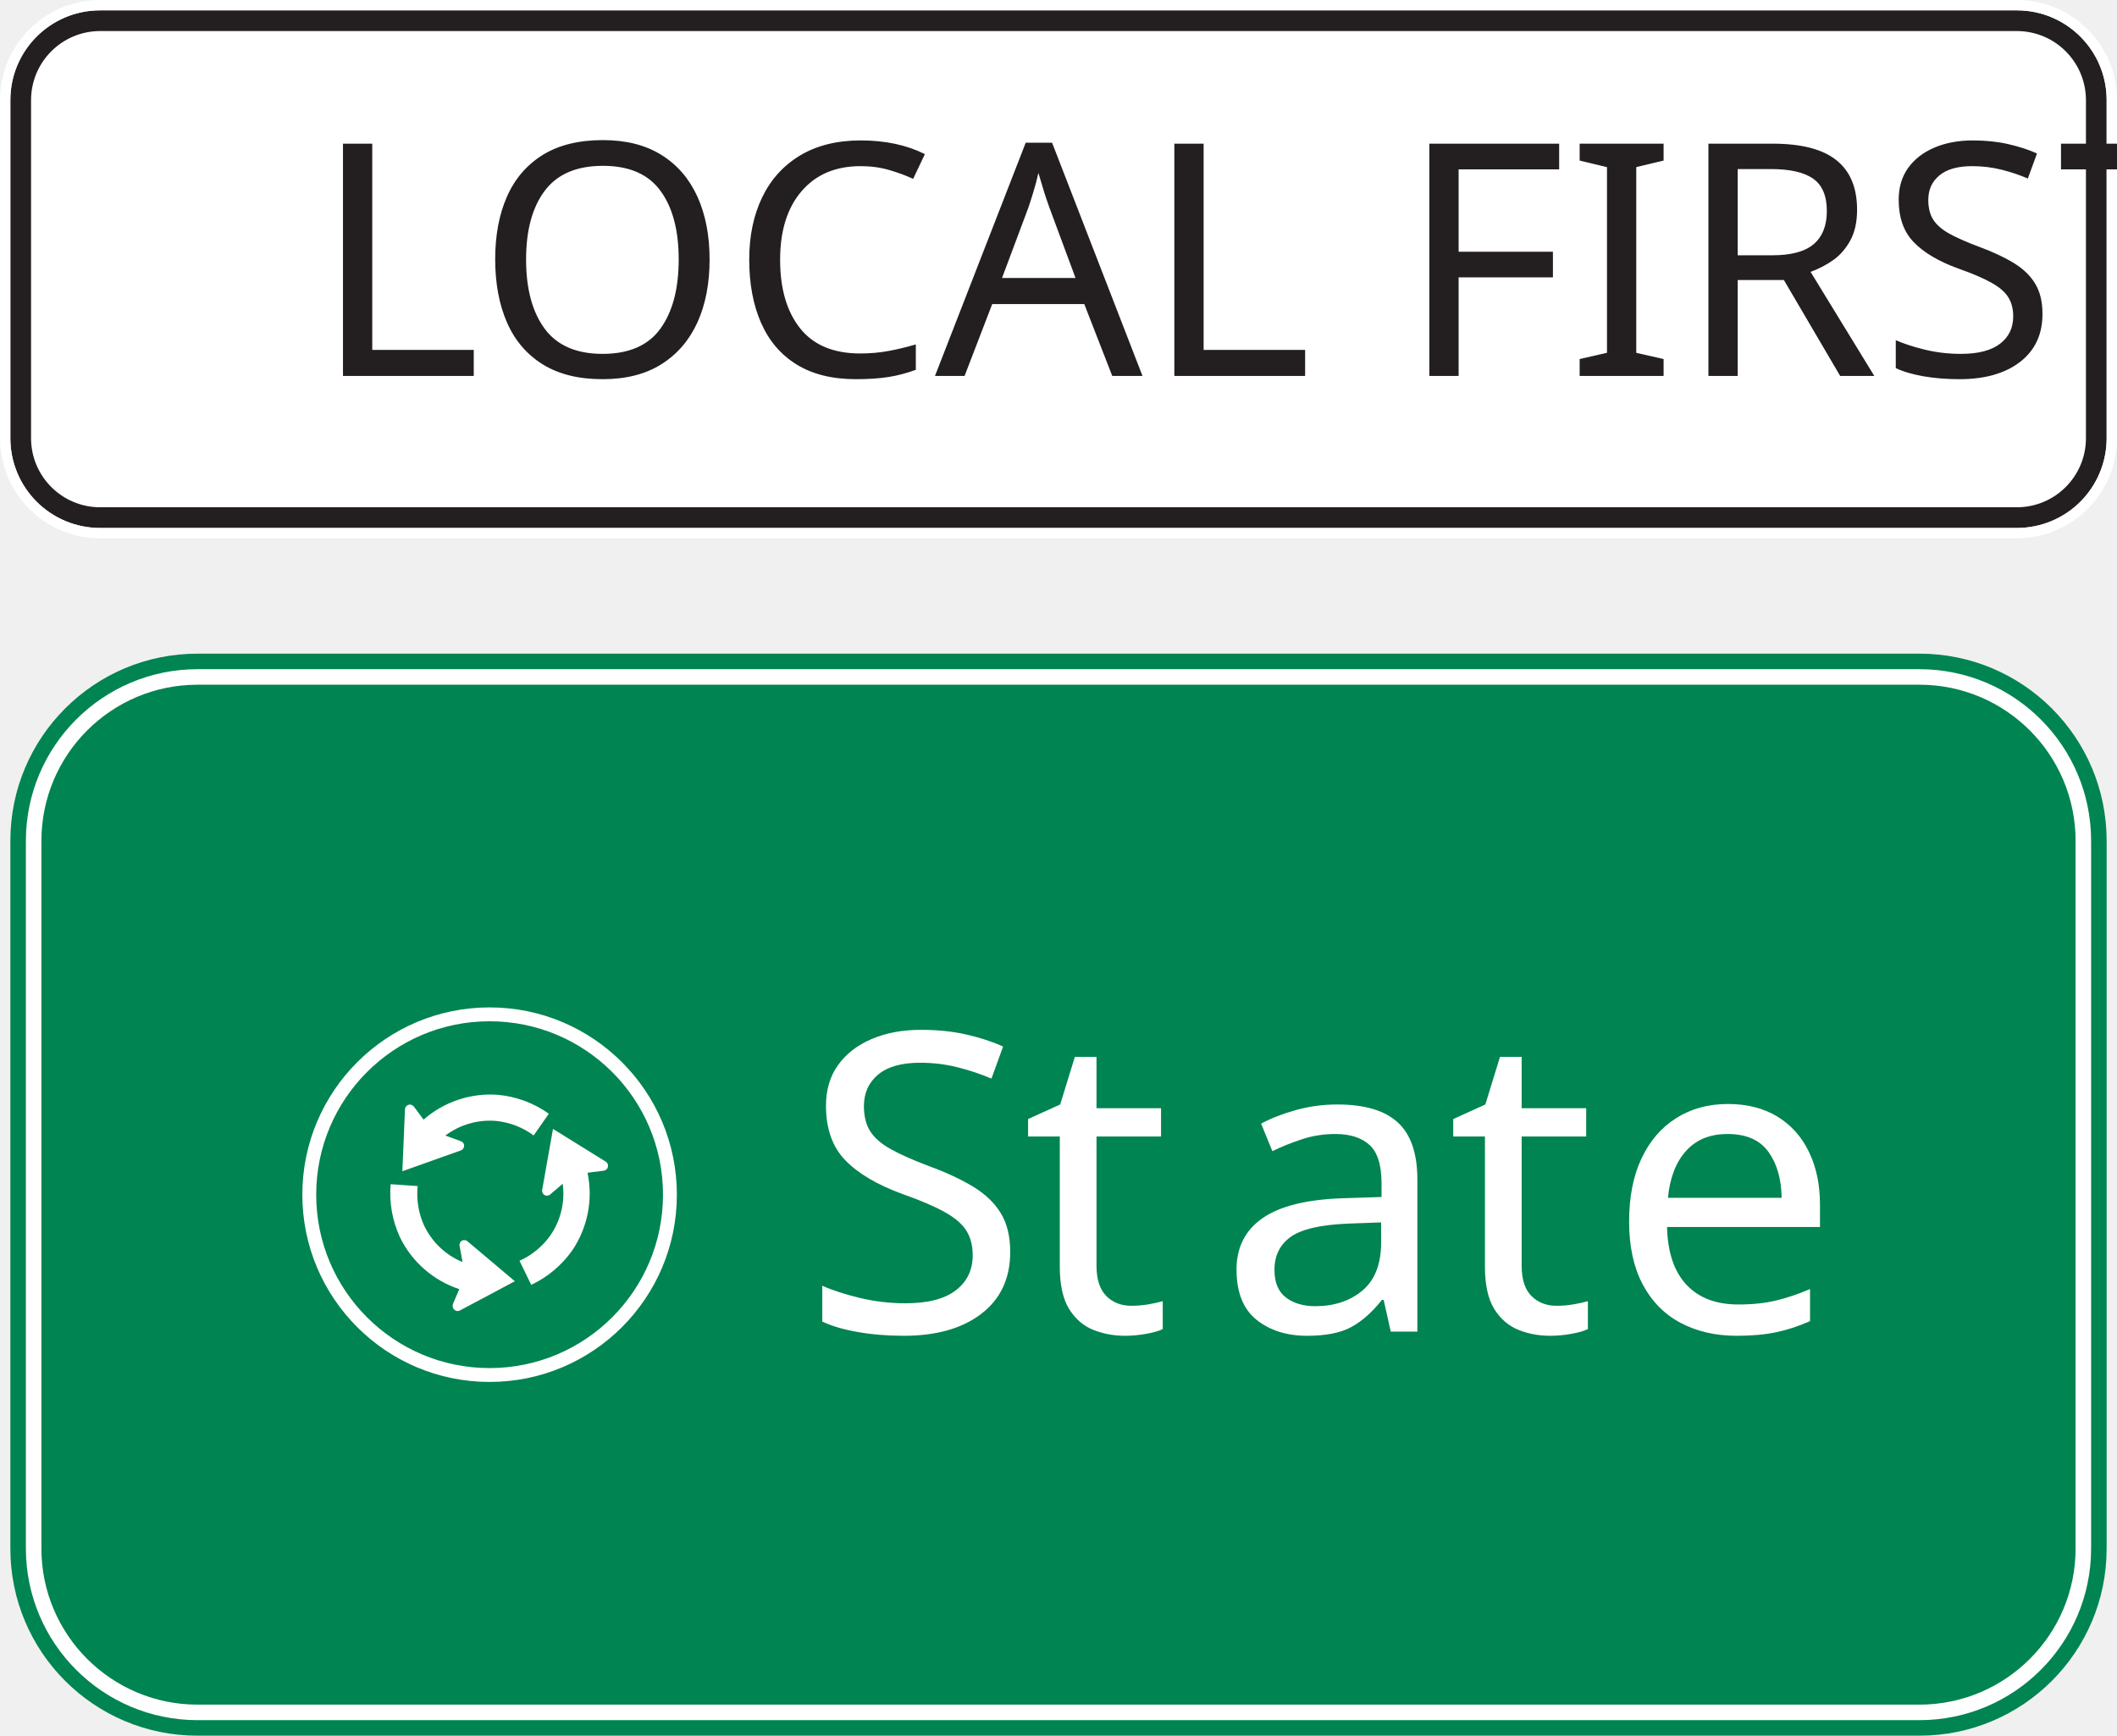
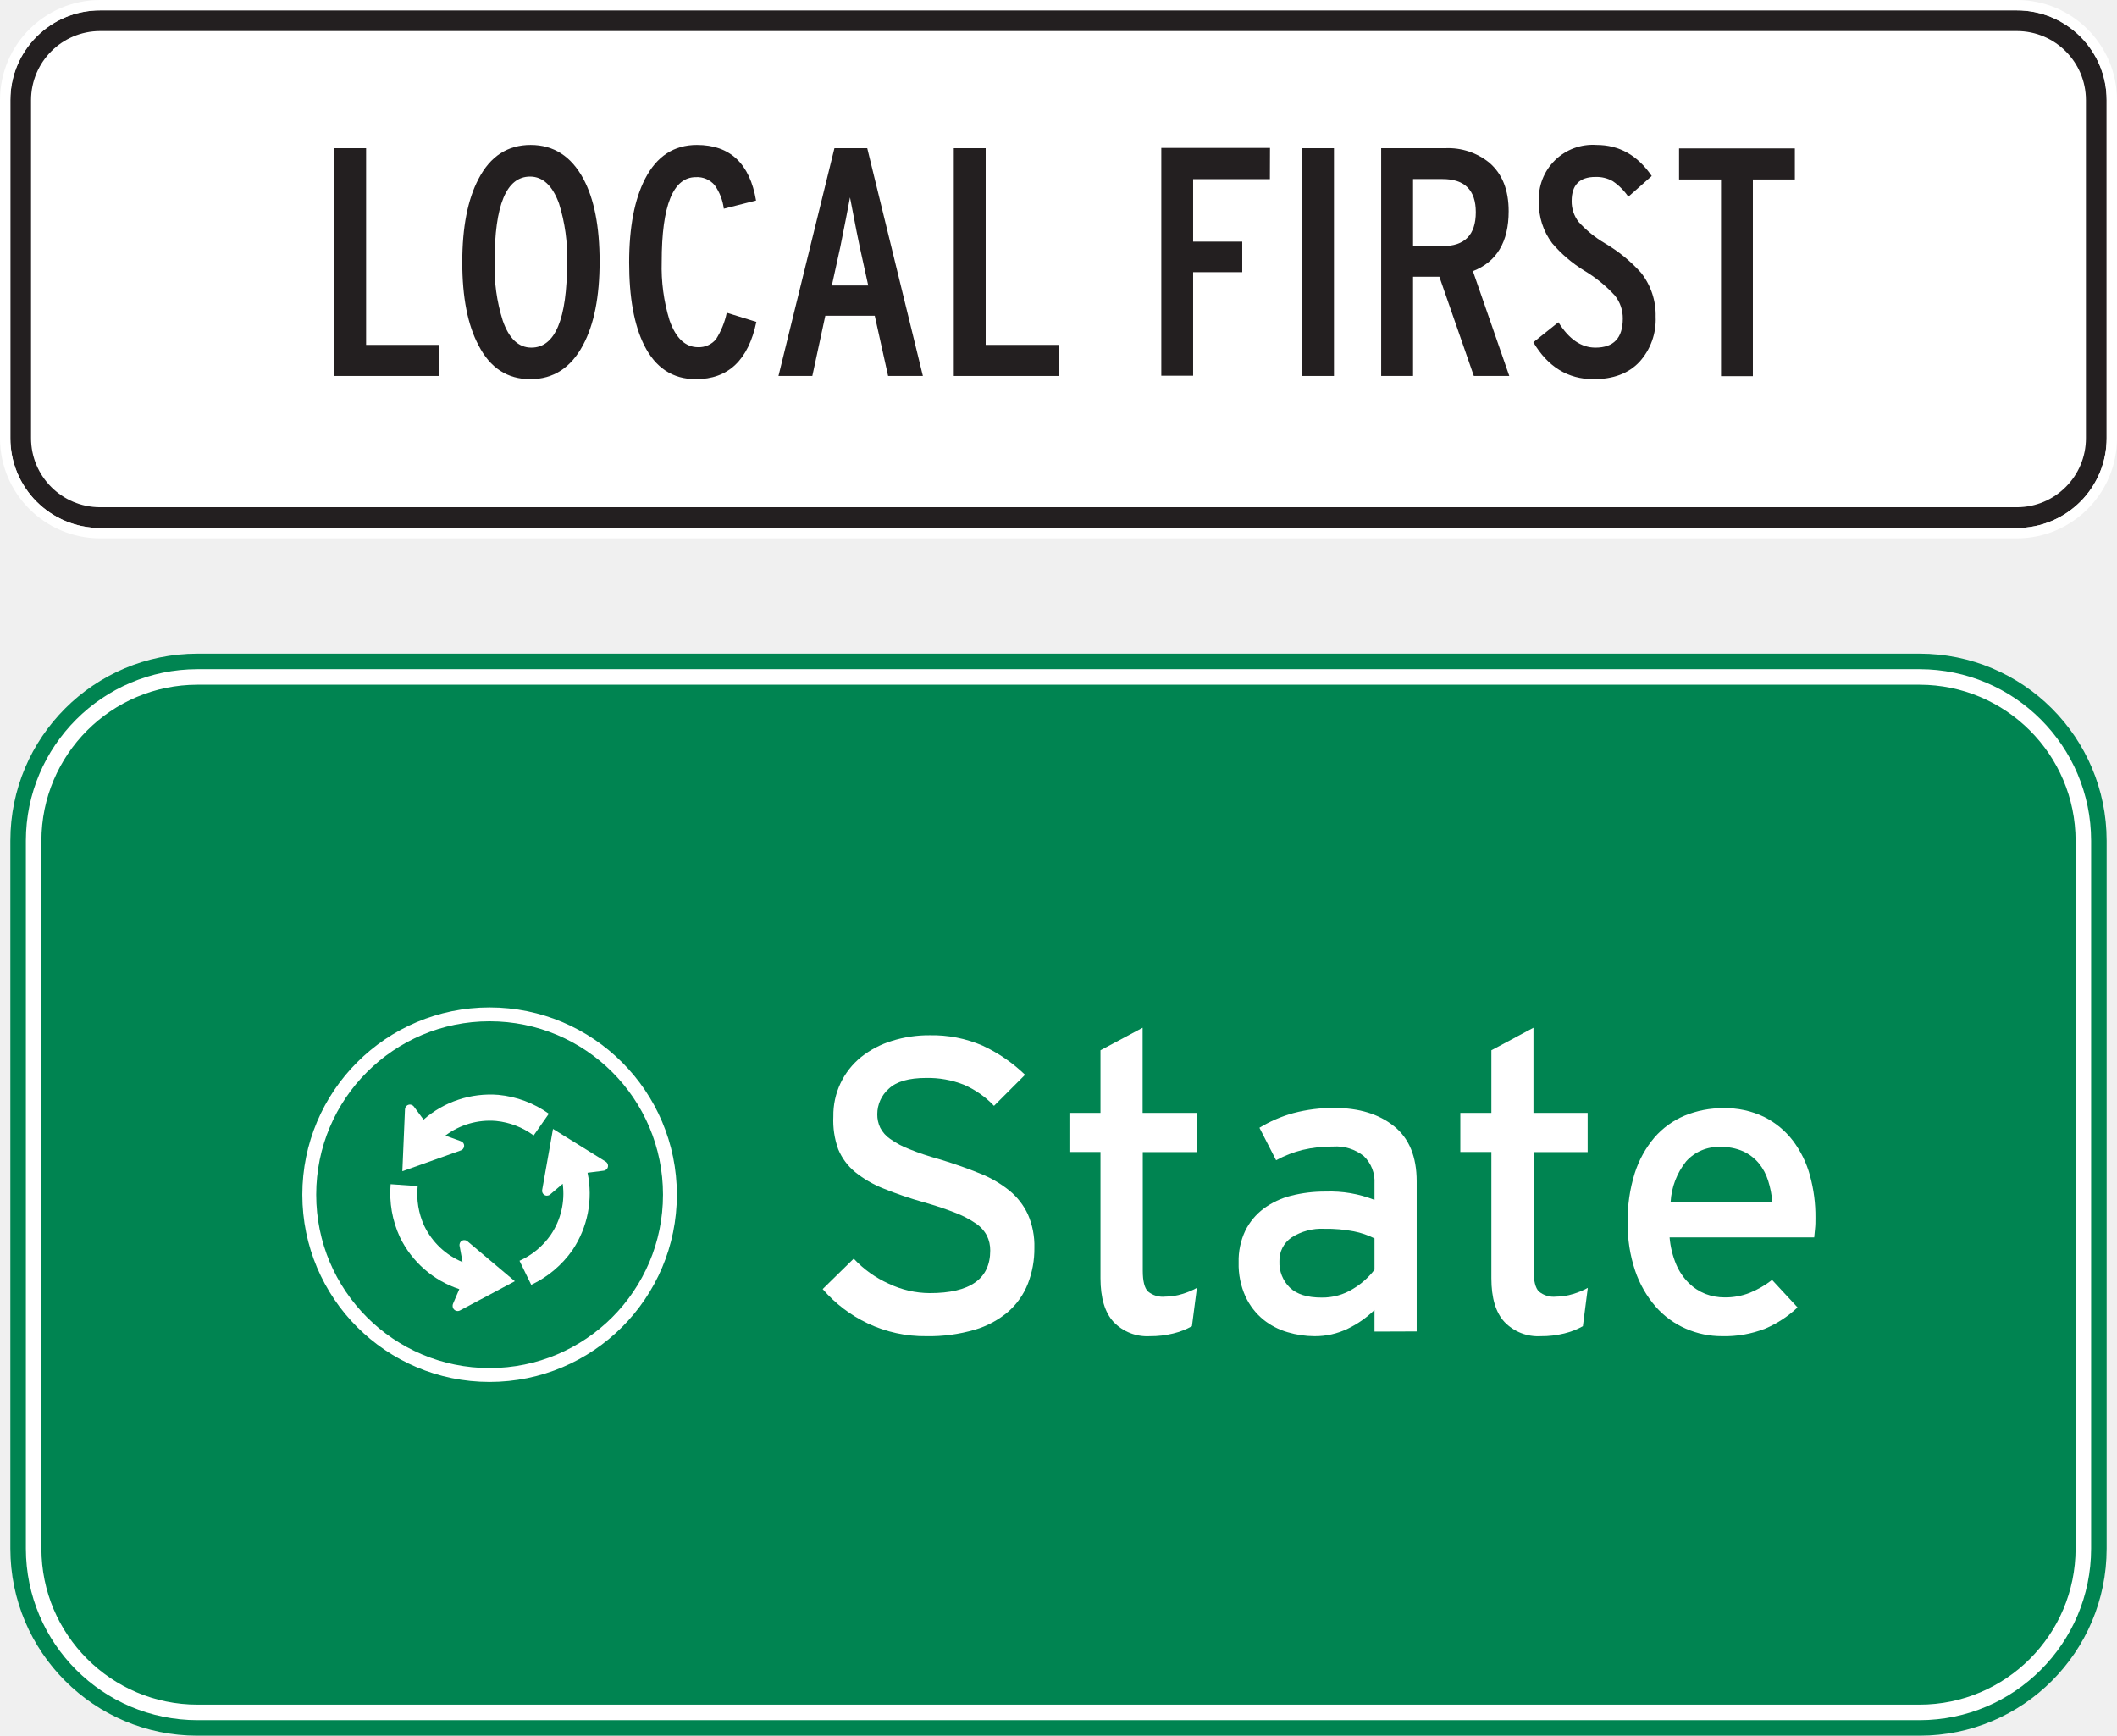
<svg xmlns="http://www.w3.org/2000/svg" xmlns:xlink="http://www.w3.org/1999/xlink" viewBox="0 0 409 335.32">
  <defs>
-     <style>.cls-1,.cls-5,.cls-8{fill:#fff;}.cls-2,.cls-3{fill:#231f20;}.cls-3{font-size:62.84px;font-family:InterstateCond;}.cls-4{fill:#008451;}.cls-5{font-size:80.52px;font-family:Interstate-Regular;}.cls-6{letter-spacing:-0.02em;}.cls-7{letter-spacing:-0.02em;}.cls-8{fill-rule:evenodd;}</style>
+     <style>.cls-1,.cls-4{fill:#fff;}.cls-2{fill:#231f20;}.cls-3{fill:#008451;}.cls-4{fill-rule:evenodd;}</style>
    <symbol id="state-logo" data-name="state-logo" viewBox="0 0 57.92 57.92">
-       <circle class="cls-4" cx="28.96" cy="28.96" r="27.96" />
-       <path class="cls-4" d="M29,2A27,27,0,1,1,2,29,27,27,0,0,1,29,2m0-2a29,29,0,1,0,29,29A29,29,0,0,0,29,0Z" />
+       <circle class="cls-3" cx="28.96" cy="28.96" r="27.96" />
+       <path class="cls-3" d="M29,2A27,27,0,1,1,2,29,27,27,0,0,1,29,2m0-2a29,29,0,1,0,29,29A29,29,0,0,0,29,0Z" />
      <path class="cls-1" d="M29,4A25,25,0,1,1,4,29,25,25,0,0,1,29,4m0-2a27,27,0,1,0,27,27A27,27,0,0,0,29,2Z" />
-       <path class="cls-8" d="M37.54,17.33a15,15,0,0,0-7.27-2.72,14.61,14.61,0,0,0-10.79,3.57l-1.33-1.79a.79.79,0,0,0-.6-.38.72.72,0,0,0-.75.68l-.38,8.93,8.43-3a.72.72,0,0,0,.44-.91c-.09-.26-.29-.36-.57-.47l-2.1-.76a10.65,10.65,0,0,1,7.32-2.11,10.91,10.91,0,0,1,5.41,2.09Z" />
-       <path class="cls-8" d="M14.73,27.49a15.19,15.19,0,0,0,1.34,7.64,14.59,14.59,0,0,0,8.56,7.49l-.88,2.05a.81.81,0,0,0,0,.71.72.72,0,0,0,1,.3l7.89-4.2-6.83-5.76a.71.71,0,0,0-1,.08.8.8,0,0,0-.11.73l.4,2.19a10.67,10.67,0,0,1-5.53-5.24,11,11,0,0,1-.94-5.72Z" />
-       <path class="cls-8" d="M35,42a15.11,15.11,0,0,0,5.94-5,14.61,14.61,0,0,0,2.18-11.16l2.21-.28a.79.79,0,0,0,.63-.33.72.72,0,0,0-.23-1l-7.59-4.71-1.56,8.79a.71.71,0,0,0,.58.83.78.78,0,0,0,.69-.27l1.69-1.44a10.58,10.58,0,0,1-1.75,7.4,10.93,10.93,0,0,1-4.48,3.7Z" />
+       <path class="cls-4" d="M37.54,17.33a15,15,0,0,0-7.27-2.72,14.61,14.61,0,0,0-10.79,3.57l-1.33-1.79a.79.79,0,0,0-.6-.38.72.72,0,0,0-.75.68l-.38,8.93,8.43-3a.72.72,0,0,0,.44-.91c-.09-.26-.29-.36-.57-.47l-2.1-.76a10.65,10.65,0,0,1,7.32-2.11,10.91,10.91,0,0,1,5.41,2.09Z" />
+       <path class="cls-4" d="M14.73,27.49a15.19,15.19,0,0,0,1.34,7.64,14.59,14.59,0,0,0,8.56,7.49l-.88,2.05a.81.81,0,0,0,0,.71.72.72,0,0,0,1,.3l7.89-4.2-6.83-5.76a.71.71,0,0,0-1,.08.8.8,0,0,0-.11.73l.4,2.19a10.67,10.67,0,0,1-5.53-5.24,11,11,0,0,1-.94-5.72Z" />
+       <path class="cls-4" d="M35,42a15.11,15.11,0,0,0,5.94-5,14.61,14.61,0,0,0,2.18-11.16l2.21-.28a.79.79,0,0,0,.63-.33.72.72,0,0,0-.23-1l-7.59-4.71-1.56,8.79a.71.71,0,0,0,.58.83.78.78,0,0,0,.69-.27l1.69-1.44a10.58,10.58,0,0,1-1.75,7.4,10.93,10.93,0,0,1-4.48,3.7Z" />
    </symbol>
    <symbol id="localfirst-box" data-name="localfirst-box" viewBox="0 0 409 103.97">
      <rect class="cls-1" x="4" y="4" width="401" height="95.97" rx="15.33" />
      <path class="cls-2" d="M389.67,6A13.35,13.35,0,0,1,403,19.33v65.3A13.35,13.35,0,0,1,389.67,98H19.33A13.35,13.35,0,0,1,6,84.63V19.33A13.35,13.35,0,0,1,19.33,6H389.67m0-4H19.33A17.33,17.33,0,0,0,2,19.33v65.3A17.33,17.33,0,0,0,19.33,102H389.67A17.33,17.33,0,0,0,407,84.63V19.33A17.33,17.33,0,0,0,389.67,2Z" />
      <path class="cls-1" d="M389.67,2A17.33,17.33,0,0,1,407,19.33v65.3A17.33,17.33,0,0,1,389.67,102H19.33A17.33,17.33,0,0,1,2,84.63V19.33A17.33,17.33,0,0,1,19.33,2H389.67m0-2H19.33A19.35,19.35,0,0,0,0,19.33v65.3A19.36,19.36,0,0,0,19.33,104H389.67A19.36,19.36,0,0,0,409,84.63V19.33A19.35,19.35,0,0,0,389.67,0Z" />
-       <text class="cls-3" transform="translate(60.17 72.63)">LOCAL FIRST</text>
+       <path class="cls-2" d="M84.8,72.63H64.57v-44h6.16v38H84.8Z" />
+       <path class="cls-2" d="M115.84,50.54q0,10.17-3.2,16.13-3.52,6.58-10.18,6.58t-10-6.52q-3.15-5.9-3.15-16.06t3.15-16.13Q95.86,28,102.52,28t10.18,6.53Q115.84,40.38,115.84,50.54Zm-6.28.16A34.42,34.42,0,0,0,108,39.32q-1.89-5.2-5.59-5.21-6.86,0-6.85,16.46a34.32,34.32,0,0,0,1.57,11.37q1.81,5.22,5.53,5.22Q109.55,67.16,109.56,50.7Z" />
+       <path class="cls-2" d="M146.13,62.19q-2.32,11.07-11.69,11.06-6.72,0-10-6.58-2.9-5.84-2.89-16t3.08-16.13Q128,28,134.63,28q9.62,0,11.44,10.74l-6.23,1.58a10.08,10.08,0,0,0-1.75-4.53,4.43,4.43,0,0,0-3.65-1.57q-6.6,0-6.6,16.37a35.2,35.2,0,0,0,1.51,11.29q1.83,5.2,5.53,5.2a4.31,4.31,0,0,0,3.46-1.55,15.48,15.48,0,0,0,2.07-5.11Z" />
+       <path class="cls-2" d="M178.3,72.63h-6.72L169,61h-9.55l-2.51,11.63H150.4l10.81-44h6.34ZM167.74,55.16l-1.63-7.42q-.31-1.32-1.89-9.61-.61,3.33-1.88,9.61l-1.63,7.42Z" />
+       <path class="cls-2" d="M204.5,72.63H184.27v-44h6.16v38H204.5Z" />
+       <path class="cls-2" d="M245.34,34.61H230.51V46.68H240v5.9h-9.49v20h-6.15v-44h21Z" />
+       <path class="cls-2" d="M257.72,72.63h-6.16v-44h6.16Z" />
+       <path class="cls-2" d="M291.59,72.63h-6.85l-6.66-19.17H273V72.63h-6.16v-44h12.38a12.58,12.58,0,0,1,8.55,2.83q3.71,3.21,3.7,9.36,0,8.87-6.91,11.56ZM285.12,41q0-6.41-6.41-6.41H273V47.55h5.72Q285.12,47.55,285.12,41Z" />
+       <path class="cls-2" d="M319.87,61.21a12.16,12.16,0,0,1-3.15,8.72q-3.14,3.33-8.86,3.32-7.41,0-11.62-7.12l4.84-3.87q3.07,4.91,7.16,4.9,5.28,0,5.28-5.59A7,7,0,0,0,312,57.11a26.33,26.33,0,0,0-5.9-4.81A26,26,0,0,1,299.88,47a12.79,12.79,0,0,1-2.57-8,10.42,10.42,0,0,1,11.12-11q6.6,0,10.68,6l-4.52,4a11.4,11.4,0,0,0-3-3,6.34,6.34,0,0,0-3.36-.82q-4.59,0-4.59,4.64A6.44,6.44,0,0,0,305,42.89,21.89,21.89,0,0,0,310.06,47a29.36,29.36,0,0,1,7,5.71A13.19,13.19,0,0,1,319.87,61.21Z" />
+       <path class="cls-2" d="M346.76,34.67h-8.11v38H332.5v-38h-8.11v-6h22.37Z" />
    </symbol>
    <symbol id="localfirst-state-v" data-name="localfirst-state-v" viewBox="0 0 409 335.32">
-       <rect class="cls-4" x="5" y="129.28" width="399" height="203.04" rx="33.14" />
+       <rect class="cls-3" x="5" y="129.28" width="399" height="203.04" rx="33.14" />
      <path class="cls-1" d="M370.86,132.28A30.17,30.17,0,0,1,401,162.42V299.18a30.17,30.17,0,0,1-30.14,30.14H38.14A30.17,30.17,0,0,1,8,299.18V162.42a30.17,30.17,0,0,1,30.14-30.14H370.86m0-6H38.14A36.14,36.14,0,0,0,2,162.42V299.18a36.14,36.14,0,0,0,36.14,36.14H370.86A36.14,36.14,0,0,0,407,299.18V162.42a36.14,36.14,0,0,0-36.14-36.14Z" />
-       <path class="cls-4" d="M370.86,129.28A33.18,33.18,0,0,1,404,162.42V299.18a33.18,33.18,0,0,1-33.14,33.14H38.14A33.18,33.18,0,0,1,5,299.18V162.42a33.18,33.18,0,0,1,33.14-33.14H370.86m0-3H38.14A36.14,36.14,0,0,0,2,162.42V299.18a36.14,36.14,0,0,0,36.14,36.14H370.86A36.14,36.14,0,0,0,407,299.18V162.42a36.14,36.14,0,0,0-36.14-36.14Z" />
-       <text class="cls-5" transform="translate(154.75 257.25)">
-         <tspan class="cls-6">St</tspan>
-         <tspan x="80.44" y="0">a</tspan>
-         <tspan class="cls-7" x="124.73" y="0">t</tspan>
-         <tspan x="155.57" y="0">e</tspan>
-       </text>
+       <path class="cls-3" d="M370.86,129.28A33.18,33.18,0,0,1,404,162.42V299.18a33.18,33.18,0,0,1-33.14,33.14H38.14A33.18,33.18,0,0,1,5,299.18V162.42a33.18,33.18,0,0,1,33.14-33.14H370.86m0-3H38.14A36.14,36.14,0,0,0,2,162.42V299.18a36.14,36.14,0,0,0,36.14,36.14H370.86A36.14,36.14,0,0,0,407,299.18V162.42a36.14,36.14,0,0,0-36.14-36.14Z" />
+       <path class="cls-1" d="M199.84,241.07a18.61,18.61,0,0,1-1.25,6.92,14,14,0,0,1-3.78,5.4,17.6,17.6,0,0,1-6.48,3.5,31.2,31.2,0,0,1-9.34,1.25,25.77,25.77,0,0,1-11.32-2.46,26.52,26.52,0,0,1-8.73-6.64l6-5.88A20.81,20.81,0,0,0,171.7,248a18.65,18.65,0,0,0,7.93,1.82q11.67,0,11.68-8.22a6.41,6.41,0,0,0-.65-2.9,6.57,6.57,0,0,0-2.17-2.37,19.18,19.18,0,0,0-4-2.06c-1.61-.64-3.59-1.31-6-2a71.83,71.83,0,0,1-7.81-2.66,21,21,0,0,1-5.47-3.18,11.29,11.29,0,0,1-3.26-4.39A16.24,16.24,0,0,1,161,215.7a14.47,14.47,0,0,1,5.39-11.51,18,18,0,0,1,5.92-3.1,23.77,23.77,0,0,1,7.29-1.09,24.54,24.54,0,0,1,10.23,2,30,30,0,0,1,8.21,5.64l-6,6a17.77,17.77,0,0,0-5.8-4.07,18.76,18.76,0,0,0-7.32-1.32c-3.33,0-5.74.69-7.21,2.09a6.55,6.55,0,0,0-2.22,4.91,5.89,5.89,0,0,0,.57,2.62,6,6,0,0,0,1.93,2.17,17,17,0,0,0,3.79,2q2.41,1,6,2c2.79.86,5.3,1.74,7.53,2.66A21.71,21.71,0,0,1,195,230a13,13,0,0,1,3.58,4.59A15.09,15.09,0,0,1,199.84,241.07Z" />
+       <path class="cls-1" d="M230.28,256.21a14.15,14.15,0,0,1-3.59,1.4,18.25,18.25,0,0,1-4.54.53,9,9,0,0,1-7-2.74q-2.53-2.73-2.54-8.45v-24.4h-6V215h6V202.9l8.14-4.35V215h10.46v7.57H220.78V245.5c0,2,.33,3.33,1,4a4.49,4.49,0,0,0,3.34,1,11.13,11.13,0,0,0,3.31-.52,14.25,14.25,0,0,0,2.81-1.17Z" />
+       <path class="cls-1" d="M265.55,257.25v-4.18a19.18,19.18,0,0,1-5.16,3.62,14.45,14.45,0,0,1-6.44,1.45,18.39,18.39,0,0,1-5.19-.77,13.42,13.42,0,0,1-4.71-2.45,12.67,12.67,0,0,1-3.42-4.43,15,15,0,0,1-1.33-6.6,13.51,13.51,0,0,1,1.28-6.12,11.88,11.88,0,0,1,3.55-4.27,15.16,15.16,0,0,1,5.31-2.5,26.56,26.56,0,0,1,6.69-.8,23.32,23.32,0,0,1,9.42,1.61v-3.14a6.81,6.81,0,0,0-2.06-5.32,8.57,8.57,0,0,0-5.92-1.85,24.69,24.69,0,0,0-5.91.65,21.27,21.27,0,0,0-5.12,2l-3.22-6.28a25.85,25.85,0,0,1,6.52-2.82,30,30,0,0,1,8-1q7.08,0,11.47,3.51t4.39,10.66v29Zm0-18a15.43,15.43,0,0,0-4-1.37,27.51,27.51,0,0,0-5.68-.49,10.71,10.71,0,0,0-6.36,1.69,5.37,5.37,0,0,0-2.33,4.59,6.73,6.73,0,0,0,2,5.08q2,1.93,6.12,1.93A11.2,11.2,0,0,0,261.4,249a14.6,14.6,0,0,0,4.15-3.7Z" />
+       <path class="cls-1" d="M305.81,256.21a14.15,14.15,0,0,1-3.59,1.4,18.33,18.33,0,0,1-4.55.53,9,9,0,0,1-7-2.74q-2.54-2.73-2.54-8.45v-24.4h-6V215h6V202.9l8.13-4.35V215h10.47v7.57H296.3V245.5c0,2,.34,3.33,1,4a4.47,4.47,0,0,0,3.34,1,11,11,0,0,0,3.3-.52,14.11,14.11,0,0,0,2.82-1.17Z" />
+       <path class="cls-1" d="M350.74,235.27c0,.75,0,1.46-.08,2.13s-.11,1.23-.16,1.65H322.56a17.34,17.34,0,0,0,1.28,5.24,11.39,11.39,0,0,0,2.42,3.58,9.63,9.63,0,0,0,3.22,2.1,10.33,10.33,0,0,0,3.7.68,12.85,12.85,0,0,0,4.88-.89,18.14,18.14,0,0,0,4.3-2.49l4.92,5.31a21,21,0,0,1-6.28,4.11,21.4,21.4,0,0,1-8.3,1.45,17.4,17.4,0,0,1-7-1.45,16.49,16.49,0,0,1-5.84-4.27,20.73,20.73,0,0,1-3.95-6.92,28.13,28.13,0,0,1-1.45-9.34,30.17,30.17,0,0,1,1.37-9.51,20,20,0,0,1,3.79-6.88,15.85,15.85,0,0,1,5.83-4.23,19.29,19.29,0,0,1,7.53-1.45,17.24,17.24,0,0,1,7.85,1.69,16,16,0,0,1,5.56,4.59,19.79,19.79,0,0,1,3.3,6.77A29.67,29.67,0,0,1,350.74,235.27Zm-9.14-7.17a9.91,9.91,0,0,0-1.81-3.38,8.65,8.65,0,0,0-3-2.29,10.23,10.23,0,0,0-4.39-.85,8.41,8.41,0,0,0-6.64,2.78,13.82,13.82,0,0,0-3,7.85h19.64A18,18,0,0,0,341.6,228.1Z" />
      <use width="57.92" height="57.92" transform="translate(55.73 191.94) scale(1.34)" xlink:href="#state-logo" />
      <use width="409" height="103.97" xlink:href="#localfirst-box" />
    </symbol>
  </defs>
  <g id="Layer_2" data-name="Layer 2">
    <g id="Layer_1-2" data-name="Layer 1">
      <use width="409" height="335.32" xlink:href="#localfirst-state-v" />
    </g>
  </g>
</svg>
